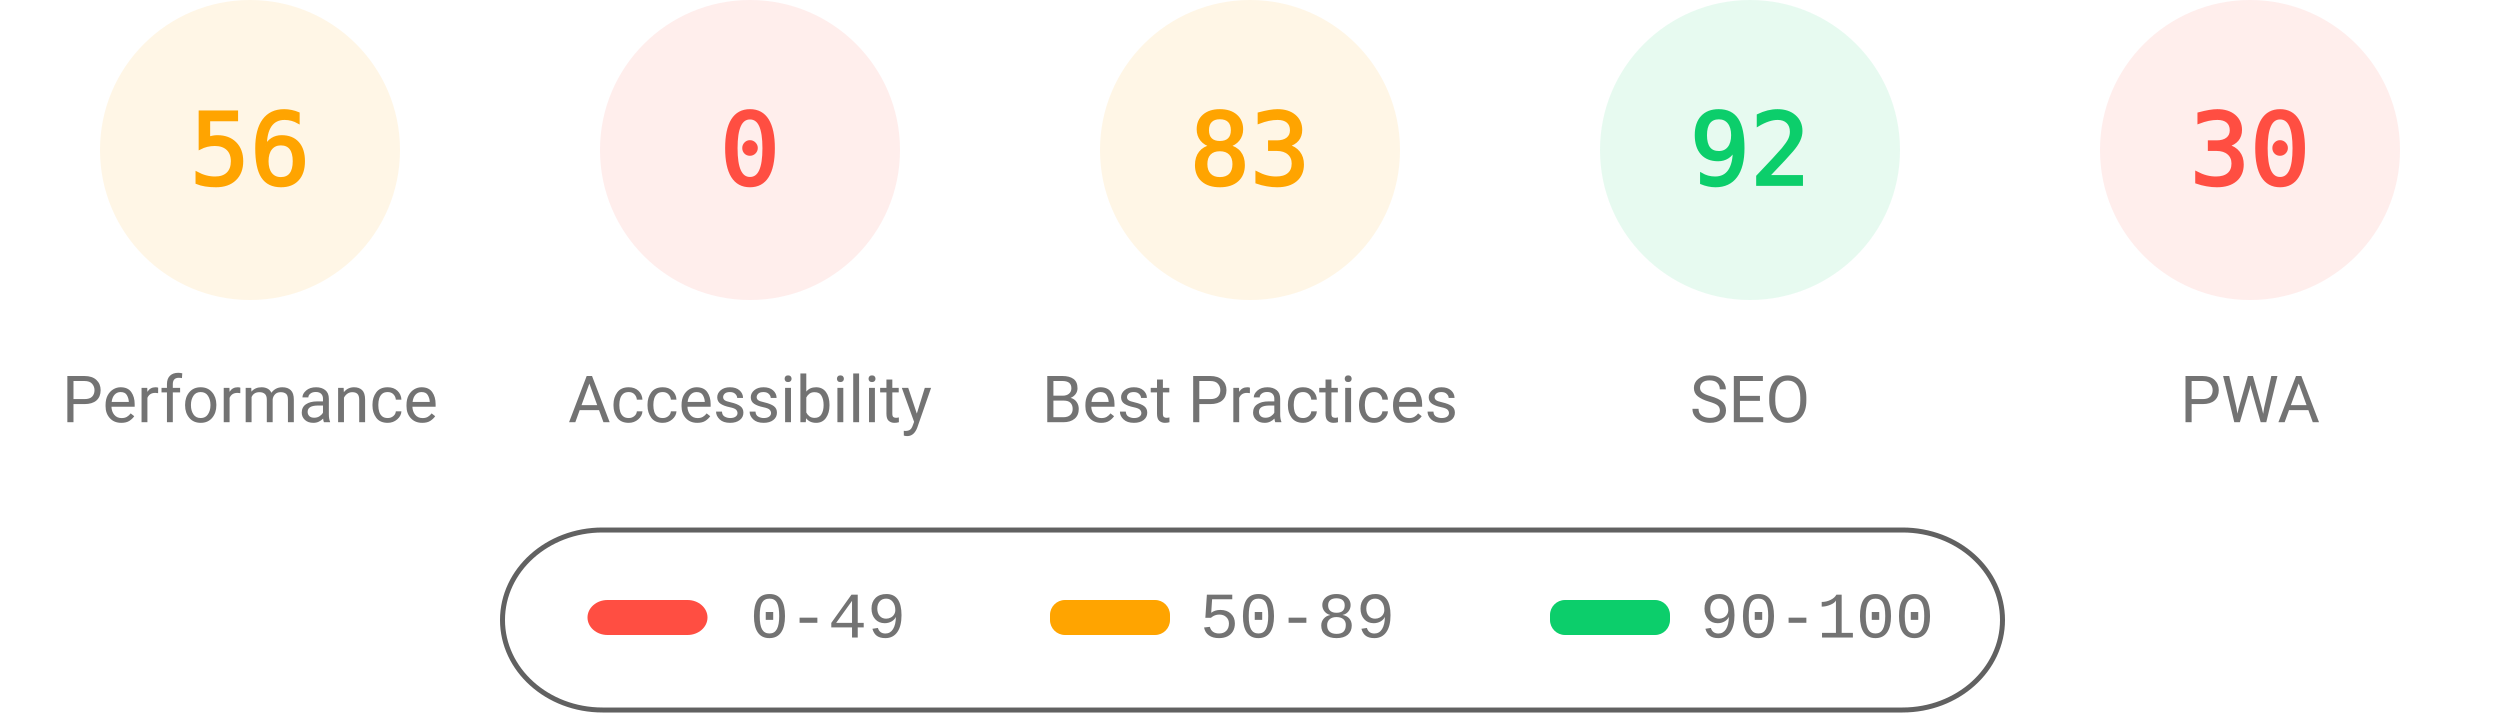
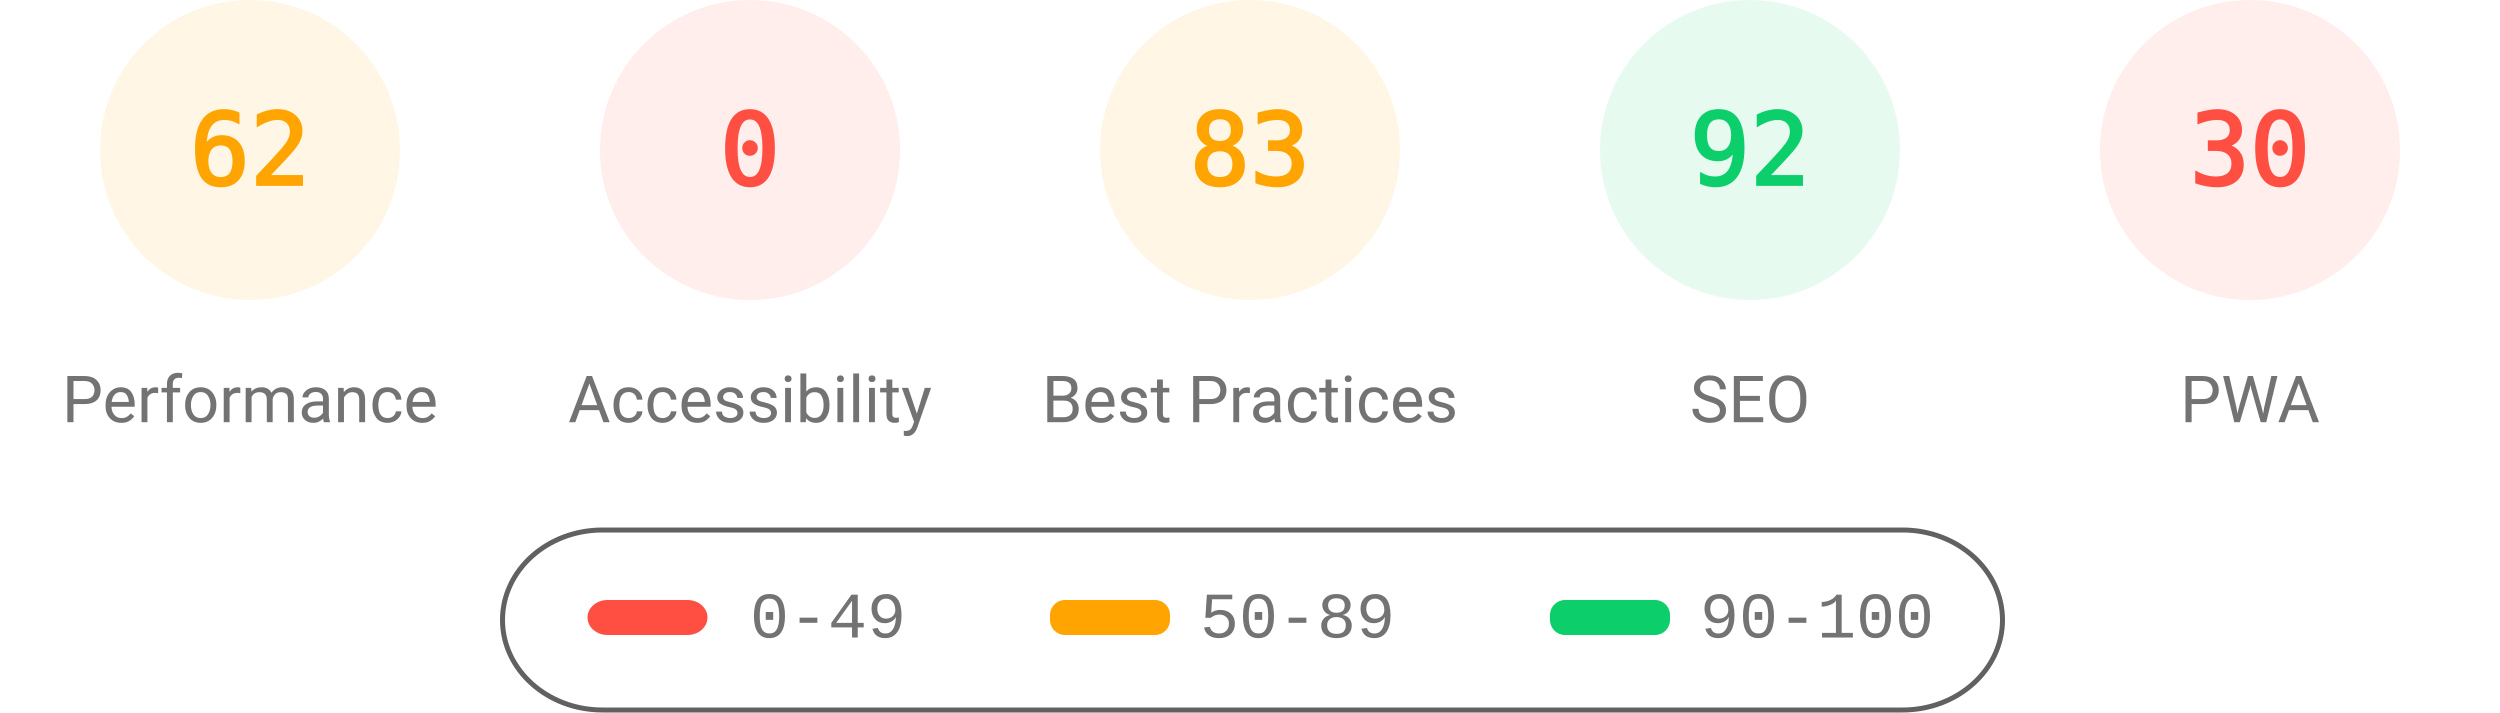
<svg xmlns="http://www.w3.org/2000/svg" fill="none" width="1000" height="285">
  <style>.gauge-base{opacity:.1}.gauge-arc{fill:none;animation-delay:250ms;stroke-linecap:round;transform:rotate(-90deg);transform-origin:100px 60px;animation:load-gauge 1s ease forwards}.guage-text{font-size:40px;font-family:monospace;text-align:center}.guage-red{color:#ff4e42;fill:#ff4e42;stroke:#ff4e42}.guage-orange{color:#ffa400;fill:#ffa400;stroke:#ffa400}.guage-green{color:#0cce6b;fill:#0cce6b;stroke:#0cce6b}.guage-undefined{color:#5c5c5c;fill:#5c5c5c;stroke:#5c5c5c}.guage-title{color:#737373;fill:#737373;stroke:none;font-size:26px;line-height:26px;font-family:Roboto,Halvetica,Arial,sans-serif}@keyframes load-gauge{from{stroke-dasharray:0 352.858}}</style>
  <svg class="guage-div guage-perf guage-orange" viewBox="0 0 200 200" width="200" height="200">
    <circle class="gauge-base" r="56" cx="100" cy="60" stroke-width="8" />
-     <circle class="gauge-arc guage-arc-1" r="56" cx="100" cy="60" stroke-width="8" style="stroke-dasharray:197.04,351.858" />
-     <text class="guage-text" x="100" y="60" alignment-baseline="central" dominant-baseline="central" text-anchor="middle">56</text>
+     <circle class="gauge-arc guage-arc-1" r="56" cx="100" cy="60" stroke-width="8" style="stroke-dasharray:218.152,351.858" />
+     <text class="guage-text" x="100" y="60" alignment-baseline="central" dominant-baseline="central" text-anchor="middle">62</text>
    <text class="guage-title" x="100" y="160" alignment-baseline="central" dominant-baseline="central" text-anchor="middle">Performance</text>
  </svg>
  <svg class="guage-div guage-acc guage-red" viewBox="0 0 200 200" width="200" height="200" x="200">
    <circle class="gauge-base" r="56" cx="100" cy="60" stroke-width="8" />
    <circle class="gauge-arc guage-arc-2" r="56" cx="100" cy="60" stroke-width="8" style="stroke-dasharray:0,351.858" />
    <text class="guage-text" x="100" y="60" alignment-baseline="central" dominant-baseline="central" text-anchor="middle">0</text>
    <text class="guage-title" x="100" y="160" alignment-baseline="central" dominant-baseline="central" text-anchor="middle">Accessibility</text>
  </svg>
  <svg class="guage-div guage-best guage-orange" viewBox="0 0 200 200" width="200" height="200" x="400">
    <circle class="gauge-base" r="56" cx="100" cy="60" stroke-width="8" />
    <circle class="gauge-arc guage-arc-3" r="56" cx="100" cy="60" stroke-width="8" style="stroke-dasharray:292.042,351.858" />
    <text class="guage-text" x="100" y="60" alignment-baseline="central" dominant-baseline="central" text-anchor="middle">83</text>
    <text class="guage-title" x="100" y="160" alignment-baseline="central" dominant-baseline="central" text-anchor="middle">Best Practices</text>
  </svg>
  <svg class="guage-div guage-seo guage-green" viewBox="0 0 200 200" width="200" height="200" x="600">
    <circle class="gauge-base" r="56" cx="100" cy="60" stroke-width="8" />
    <circle class="gauge-arc guage-arc-4" r="56" cx="100" cy="60" stroke-width="8" style="stroke-dasharray:323.709,351.858" />
    <text class="guage-text" x="100" y="60" alignment-baseline="central" dominant-baseline="central" text-anchor="middle">92</text>
    <text class="guage-title" x="100" y="160" alignment-baseline="central" dominant-baseline="central" text-anchor="middle">SEO</text>
  </svg>
  <svg class="guage-div guage-pwa guage-red" viewBox="0 0 200 200" width="200" height="200" x="800">
    <circle class="gauge-base" r="56" cx="100" cy="60" stroke-width="8" />
    <circle class="gauge-arc guage-arc-4" r="56" cx="100" cy="60" stroke-width="8" style="stroke-dasharray:105.557,351.858" />
    <text class="guage-text" x="100" y="60" alignment-baseline="central" dominant-baseline="central" text-anchor="middle">30</text>
    <text class="guage-title" x="100" y="160" alignment-baseline="central" dominant-baseline="central" text-anchor="middle">PWA</text>
  </svg>
  <svg width="604" height="76" x="200" y="210">
    <path fill="none" id="canvas_background" d="M-1-1h604v80H-1z" />
    <rect fill-opacity="0" stroke="#616161" stroke-width="2" rx="40" id="svg_2" height="72" width="600" y="2" x="1" fill="#000" />
    <rect stroke="#000" rx="8" id="svg_3" height="14" width="48" y="30" x="35" stroke-opacity="null" stroke-width="0" fill="#ff4e42" />
    <rect stroke="#000" rx="6" id="svg_4" height="14" width="48" y="30" x="220" stroke-opacity="null" stroke-width="0" fill="#ffa400" />
    <rect stroke="#000" rx="6" id="svg_5" height="14" width="48" y="30" x="420" stroke-opacity="null" stroke-width="0" fill="#0cce6b" />
    <text xml:space="preserve" text-anchor="start" font-family="'Courier New', Courier, monospace" font-size="26" id="svg_6" y="45" x="100" stroke-opacity="null" stroke-width="0" stroke="#000" fill="#737373">0-49</text>
    <text xml:space="preserve" text-anchor="start" font-family="'Courier New', Courier, monospace" font-size="26" id="svg_7" y="45" x="280" stroke-opacity="null" stroke-width="0" stroke="#000" fill="#737373">50-89</text>
    <text xml:space="preserve" text-anchor="start" font-family="'Courier New', Courier, monospace" font-size="26" id="svg_8" y="45" x="480" stroke-opacity="null" stroke-width="0" stroke="#000" fill="#737373">90-100</text>
  </svg>
</svg>
